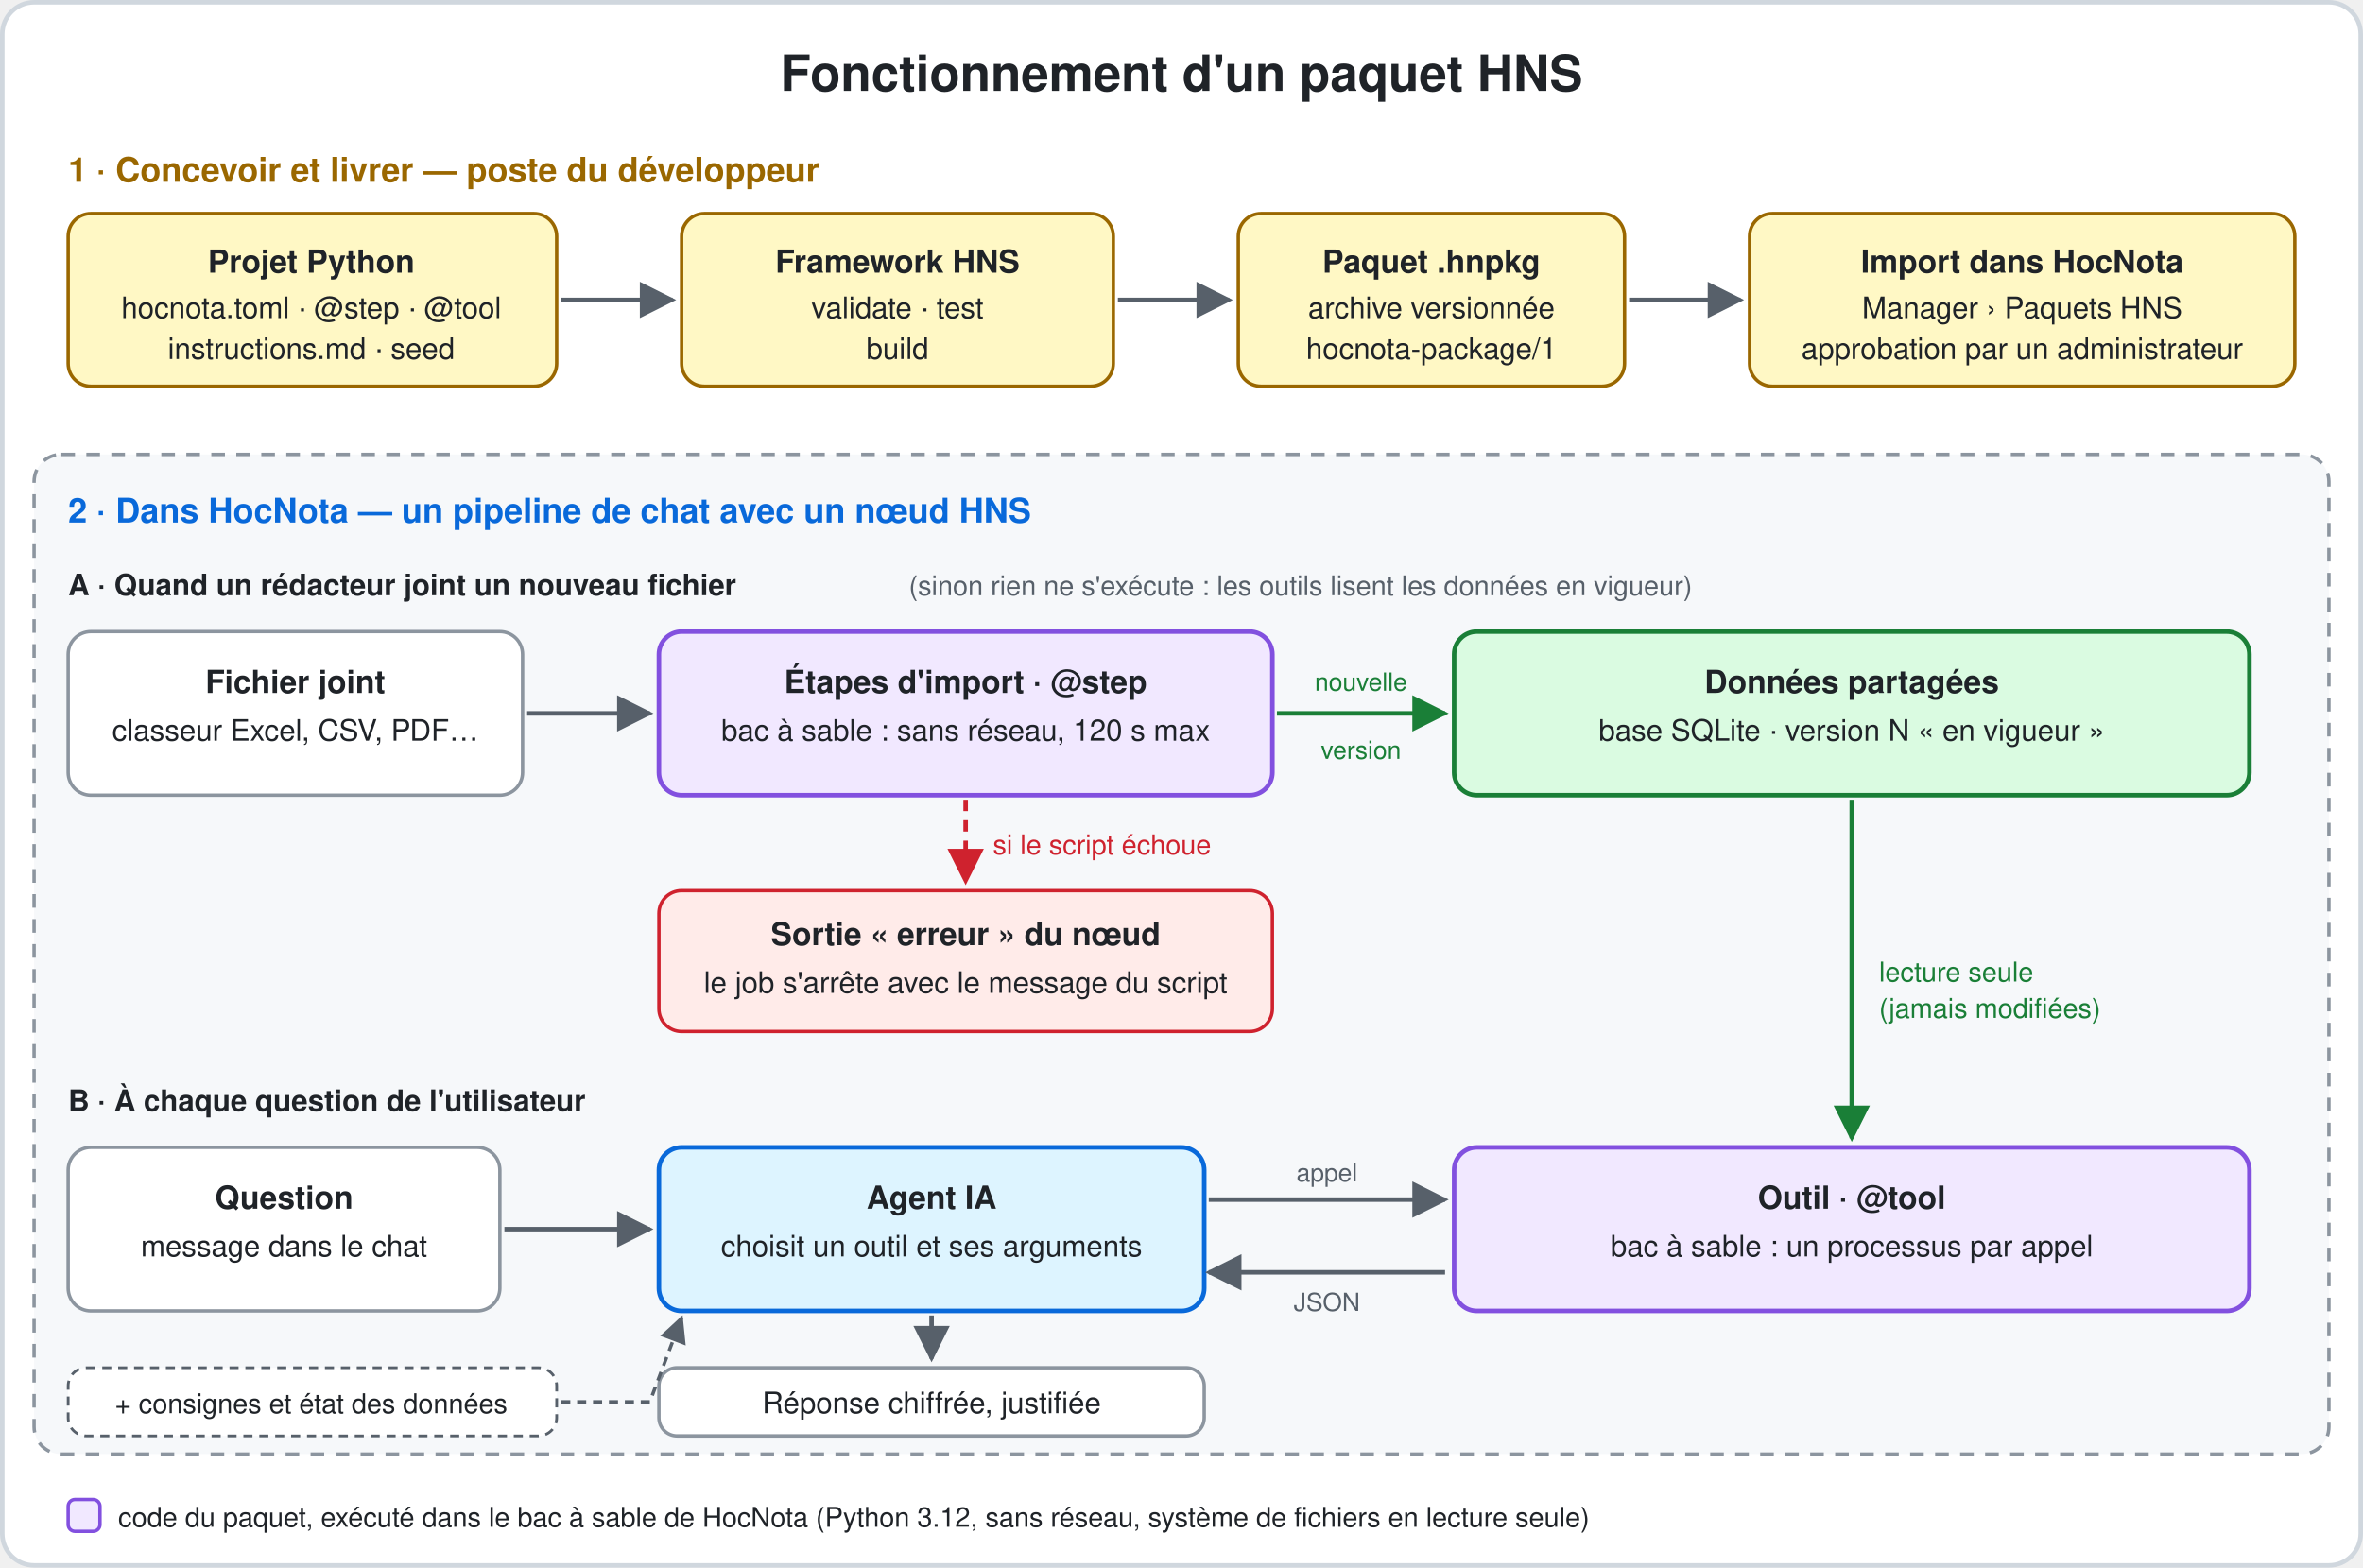
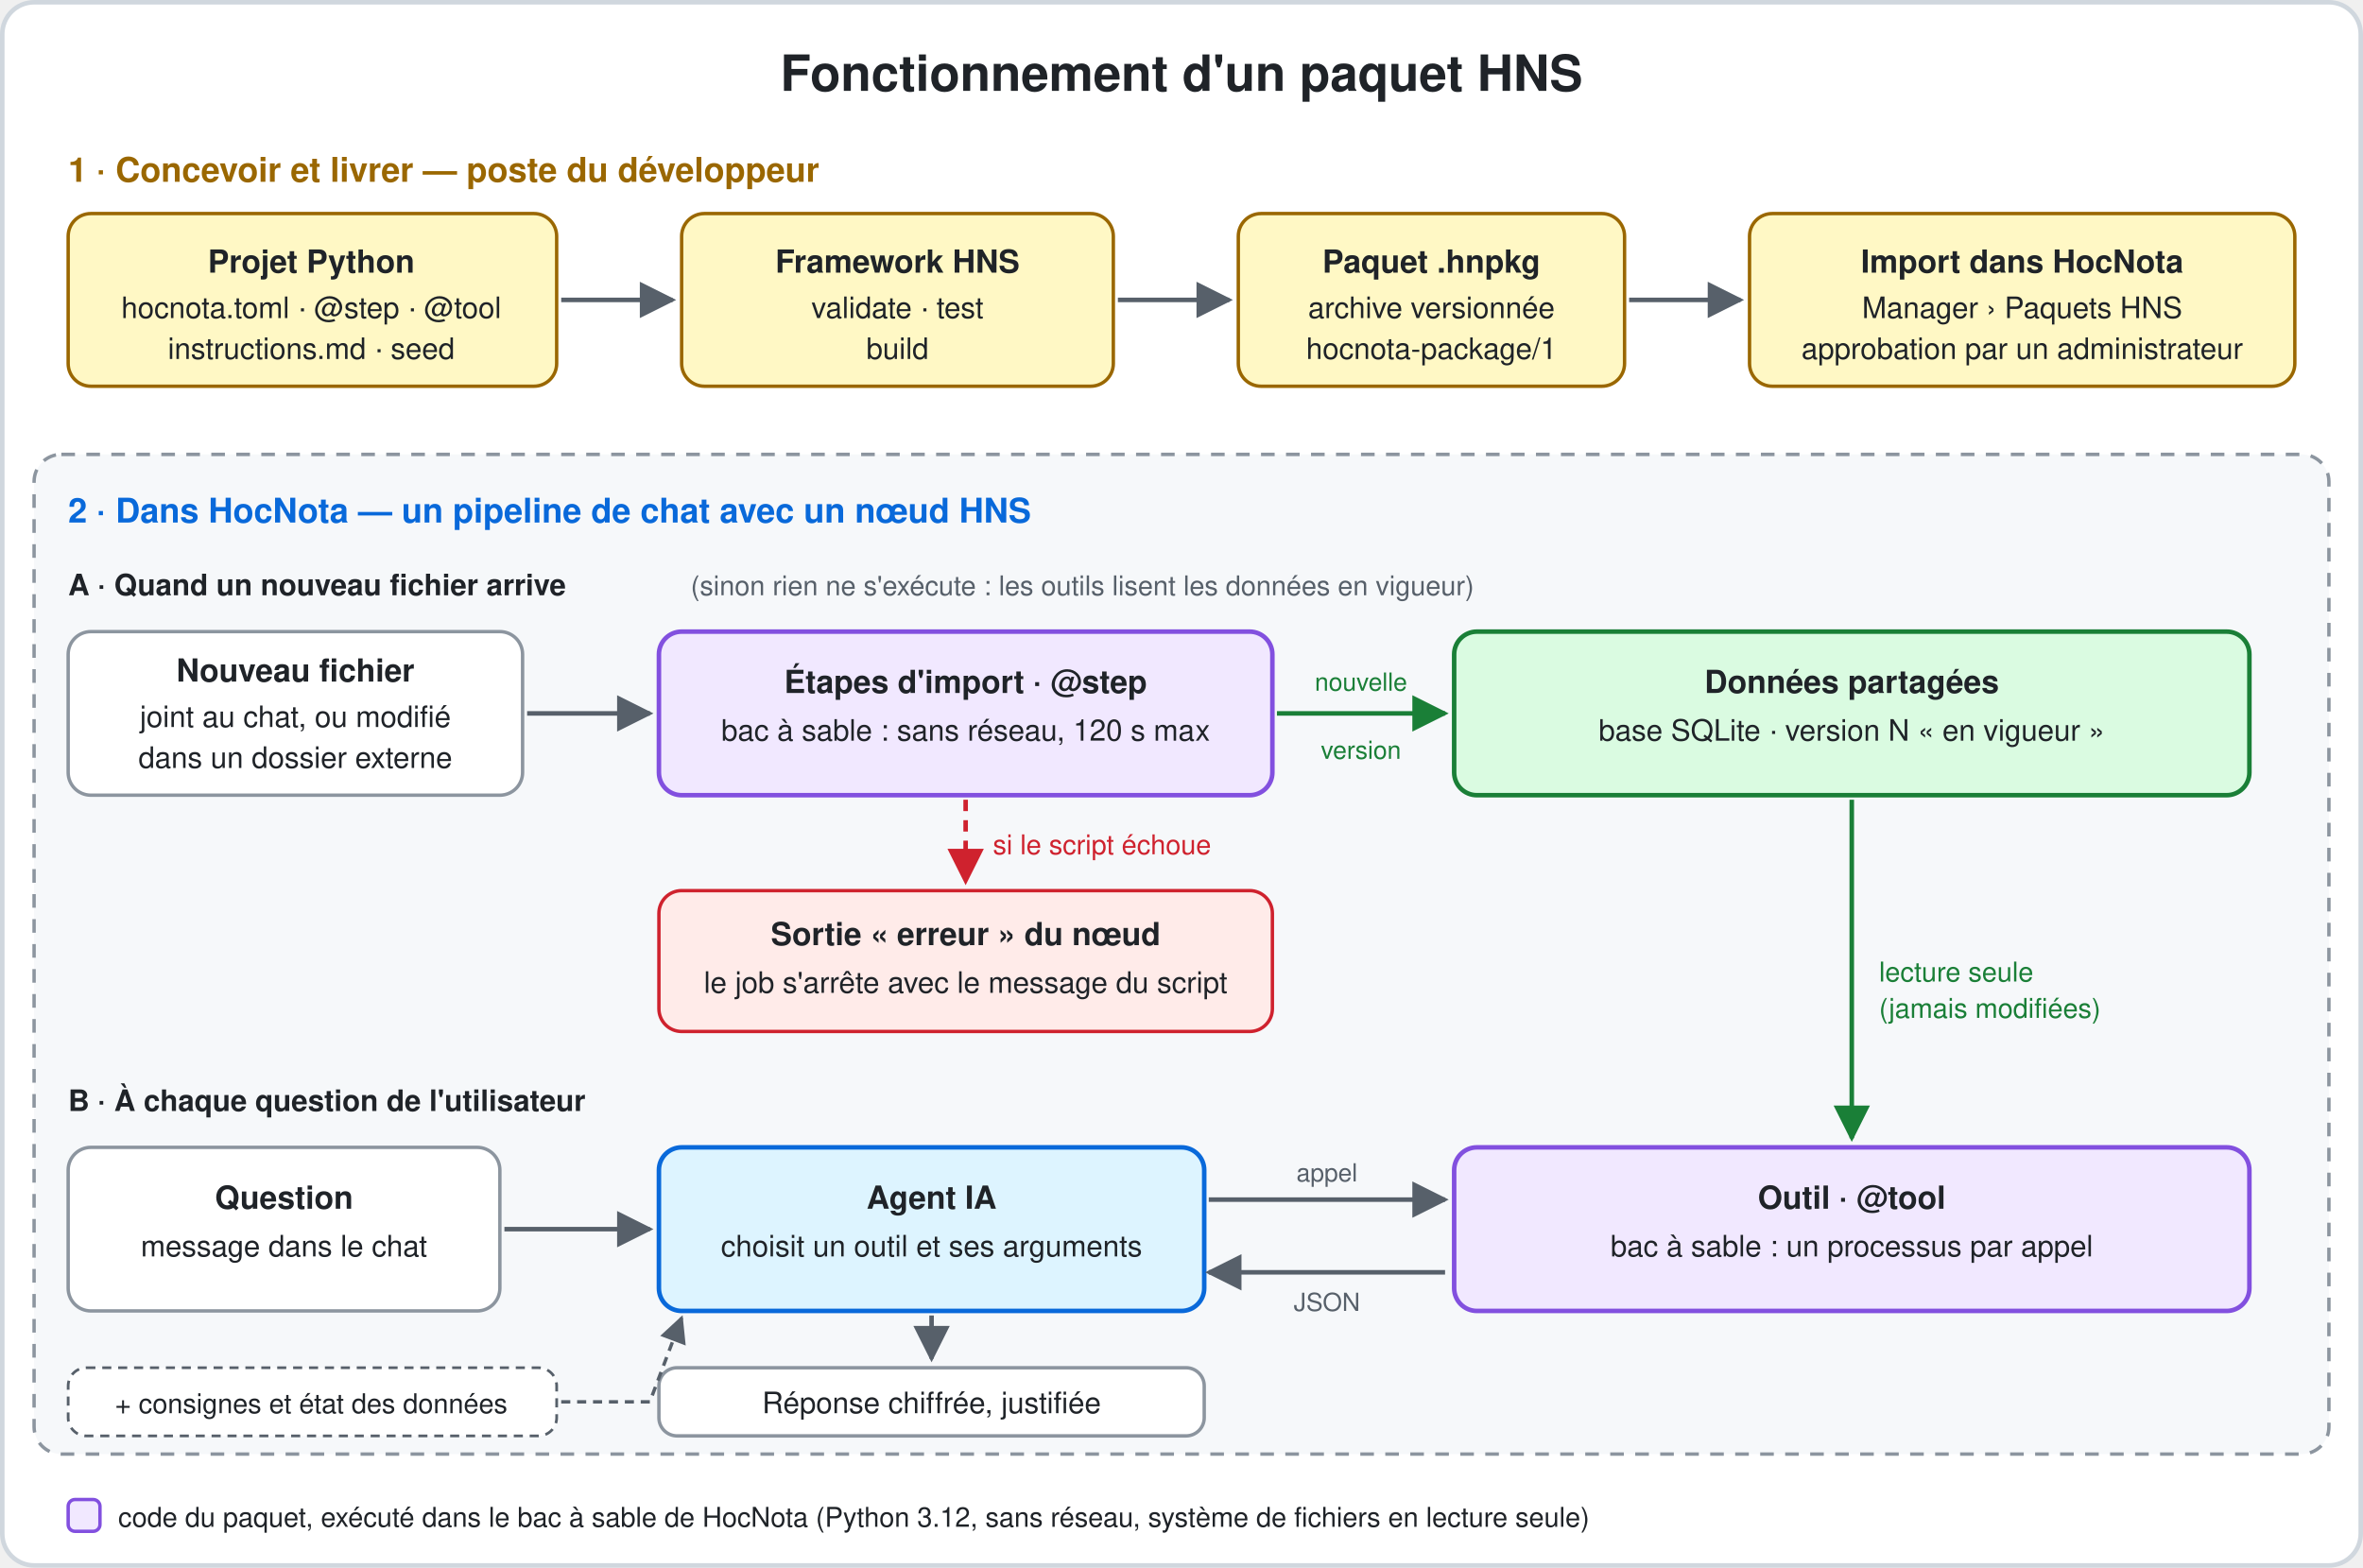
<svg xmlns="http://www.w3.org/2000/svg" viewBox="0 0 1040 690" width="1040" height="690" role="img" aria-labelledby="t d" font-family="-apple-system, 'Segoe UI', Helvetica, Arial, sans-serif">
  <defs>
    <marker id="a" viewBox="0 0 10 10" refX="9" refY="5" markerWidth="8" markerHeight="8" orient="auto-start-reverse">
      <path d="M0 0 10 5 0 10z" fill="#57606a" />
    </marker>
    <marker id="ar" viewBox="0 0 10 10" refX="9" refY="5" markerWidth="8" markerHeight="8" orient="auto-start-reverse">
      <path d="M0 0 10 5 0 10z" fill="#cf222e" />
    </marker>
    <marker id="ag" viewBox="0 0 10 10" refX="9" refY="5" markerWidth="8" markerHeight="8" orient="auto-start-reverse">
      <path d="M0 0 10 5 0 10z" fill="#1a7f37" />
    </marker>
  </defs>
  <rect x="1" y="1" width="1038" height="688" rx="14" fill="#ffffff" stroke="#d0d7de" stroke-width="2" />
  <text x="520" y="40" text-anchor="middle" font-size="22" font-weight="700" fill="#1f2328">Fonctionnement d'un paquet HNS</text>
  <text x="30" y="80" font-size="15" font-weight="700" fill="#9a6700">1 · Concevoir et livrer — poste du développeur</text>
  <g font-size="13" fill="#1f2328" text-anchor="middle">
    <rect x="30" y="94" width="215" height="76" rx="10" fill="#fff8c5" stroke="#9a6700" stroke-width="1.5" />
    <text x="137" y="120" font-weight="700" font-size="14">Projet Python</text>
    <text x="137" y="140">hocnota.toml · @step · @tool</text>
    <text x="137" y="158">instructions.md · seed</text>
    <rect x="300" y="94" width="190" height="76" rx="10" fill="#fff8c5" stroke="#9a6700" stroke-width="1.5" />
    <text x="395" y="120" font-weight="700" font-size="14">Framework HNS</text>
    <text x="395" y="140">validate · test</text>
    <text x="395" y="158">build</text>
    <rect x="545" y="94" width="170" height="76" rx="10" fill="#fff8c5" stroke="#9a6700" stroke-width="1.5" />
    <text x="630" y="120" font-weight="700" font-size="14">Paquet .hnpkg</text>
    <text x="630" y="140">archive versionnée</text>
    <text x="630" y="158">hocnota-package/1</text>
    <rect x="770" y="94" width="240" height="76" rx="10" fill="#fff8c5" stroke="#9a6700" stroke-width="1.5" />
    <text x="890" y="120" font-weight="700" font-size="14">Import dans HocNota</text>
    <text x="890" y="140">Manager › Paquets HNS</text>
    <text x="890" y="158">approbation par un administrateur</text>
  </g>
  <g stroke="#57606a" stroke-width="2" fill="none" marker-end="url(#a)">
    <path d="M247 132H296" />
    <path d="M492 132H541" />
    <path d="M717 132H766" />
  </g>
  <rect x="15" y="200" width="1010" height="440" rx="12" fill="#f6f8fa" stroke="#8c959f" stroke-width="1.5" stroke-dasharray="6 5" />
  <text x="30" y="230" font-size="15" font-weight="700" fill="#0969da">2 · Dans HocNota — un pipeline de chat avec un nœud HNS</text>
-   <text x="30" y="262" font-size="13" font-weight="700" fill="#1f2328">A · Quand un rédacteur joint un nouveau fichier</text>
-   <text x="400" y="262" font-size="12" fill="#57606a">(sinon rien ne s'exécute : les outils lisent les données en vigueur)</text>
+   <text x="30" y="262" font-size="13" font-weight="700" fill="#1f2328">A · Quand un nouveau fichier arrive</text>
+   <text x="304" y="262" font-size="12" fill="#57606a">(sinon rien ne s'exécute : les outils lisent les données en vigueur)</text>
  <g font-size="13" fill="#1f2328" text-anchor="middle">
    <rect x="30" y="278" width="200" height="72" rx="10" fill="#ffffff" stroke="#8c959f" stroke-width="1.5" />
-     <text x="130" y="305" font-weight="700" font-size="14">Fichier joint</text>
-     <text x="130" y="326">classeur Excel, CSV, PDF…</text>
+     <text x="130" y="300" font-weight="700" font-size="14">Nouveau fichier</text>
+     <text x="130" y="320">joint au chat, ou modifié</text>
+     <text x="130" y="338">dans un dossier externe</text>
    <rect x="290" y="278" width="270" height="72" rx="10" fill="#f1e8ff" stroke="#8250df" stroke-width="2" />
    <text x="425" y="305" font-weight="700" font-size="14">Étapes d'import · @step</text>
    <text x="425" y="326">bac à sable : sans réseau, 120 s max</text>
    <rect x="640" y="278" width="350" height="72" rx="10" fill="#dafbe1" stroke="#1a7f37" stroke-width="2" />
    <text x="815" y="305" font-weight="700" font-size="14">Données partagées</text>
    <text x="815" y="326">base SQLite · version N « en vigueur »</text>
  </g>
  <g stroke="#57606a" stroke-width="2" fill="none" marker-end="url(#a)">
    <path d="M232 314H286" />
  </g>
  <g stroke="#1a7f37" stroke-width="2" fill="none" marker-end="url(#ag)">
    <path d="M562 314H636" />
  </g>
  <text x="599" y="304" text-anchor="middle" font-size="11" fill="#1a7f37">nouvelle</text>
  <text x="599" y="334" text-anchor="middle" font-size="11" fill="#1a7f37">version</text>
  <path d="M425 352V388" stroke="#cf222e" stroke-width="2" stroke-dasharray="5 4" fill="none" marker-end="url(#ar)" />
  <text x="437" y="376" font-size="12" fill="#cf222e">si le script échoue</text>
  <rect x="290" y="392" width="270" height="62" rx="10" fill="#ffebe9" stroke="#cf222e" stroke-width="1.5" />
  <g font-size="13" fill="#1f2328" text-anchor="middle">
    <text x="425" y="416" font-weight="700" font-size="14">Sortie « erreur » du nœud</text>
    <text x="425" y="437">le job s'arrête avec le message du script</text>
  </g>
  <text x="30" y="489" font-size="13" font-weight="700" fill="#1f2328">B · À chaque question de l'utilisateur</text>
  <g font-size="13" fill="#1f2328" text-anchor="middle">
    <rect x="30" y="505" width="190" height="72" rx="10" fill="#ffffff" stroke="#8c959f" stroke-width="1.5" />
    <text x="125" y="532" font-weight="700" font-size="14">Question</text>
    <text x="125" y="553">message dans le chat</text>
    <rect x="290" y="505" width="240" height="72" rx="10" fill="#ddf4ff" stroke="#0969da" stroke-width="2" />
    <text x="410" y="532" font-weight="700" font-size="14">Agent IA</text>
    <text x="410" y="553">choisit un outil et ses arguments</text>
    <rect x="640" y="505" width="350" height="72" rx="10" fill="#f1e8ff" stroke="#8250df" stroke-width="2" />
    <text x="815" y="532" font-weight="700" font-size="14">Outil · @tool</text>
    <text x="815" y="553">bac à sable : un processus par appel</text>
    <rect x="290" y="602" width="240" height="30" rx="8" fill="#ffffff" stroke="#8c959f" stroke-width="1.5" />
    <text x="410" y="622">Réponse chiffrée, justifiée</text>
  </g>
  <g stroke="#57606a" stroke-width="2" fill="none" marker-end="url(#a)">
    <path d="M222 541H286" />
    <path d="M410 579V598" />
    <path d="M532 528H636" />
    <path d="M636 560H532" />
  </g>
  <text x="584" y="520" text-anchor="middle" font-size="11" fill="#57606a">appel</text>
  <text x="584" y="577" text-anchor="middle" font-size="11" fill="#57606a">JSON</text>
  <path d="M815 352V501" stroke="#1a7f37" stroke-width="2" fill="none" marker-end="url(#ag)" transform="translate(0 0)" />
  <path d="M815 501V352" stroke="none" fill="none" />
  <text x="827" y="432" font-size="12" fill="#1a7f37">lecture seule</text>
  <text x="827" y="448" font-size="12" fill="#1a7f37">(jamais modifiées)</text>
  <rect x="30" y="602" width="215" height="30" rx="8" fill="#ffffff" stroke="#57606a" stroke-width="1.2" stroke-dasharray="4 3" />
  <text x="137" y="622" text-anchor="middle" font-size="12" fill="#1f2328">+ consignes et état des données</text>
  <path d="M247 617H286L300 580" stroke="#57606a" stroke-width="1.5" stroke-dasharray="4 3" fill="none" marker-end="url(#a)" />
  <g font-size="12" fill="#1f2328">
    <rect x="30" y="660" width="14" height="14" rx="3" fill="#f1e8ff" stroke="#8250df" stroke-width="1.5" />
    <text x="52" y="672">code du paquet, exécuté dans le bac à sable de HocNota (Python 3.12, sans réseau, système de fichiers en lecture seule)</text>
  </g>
</svg>
